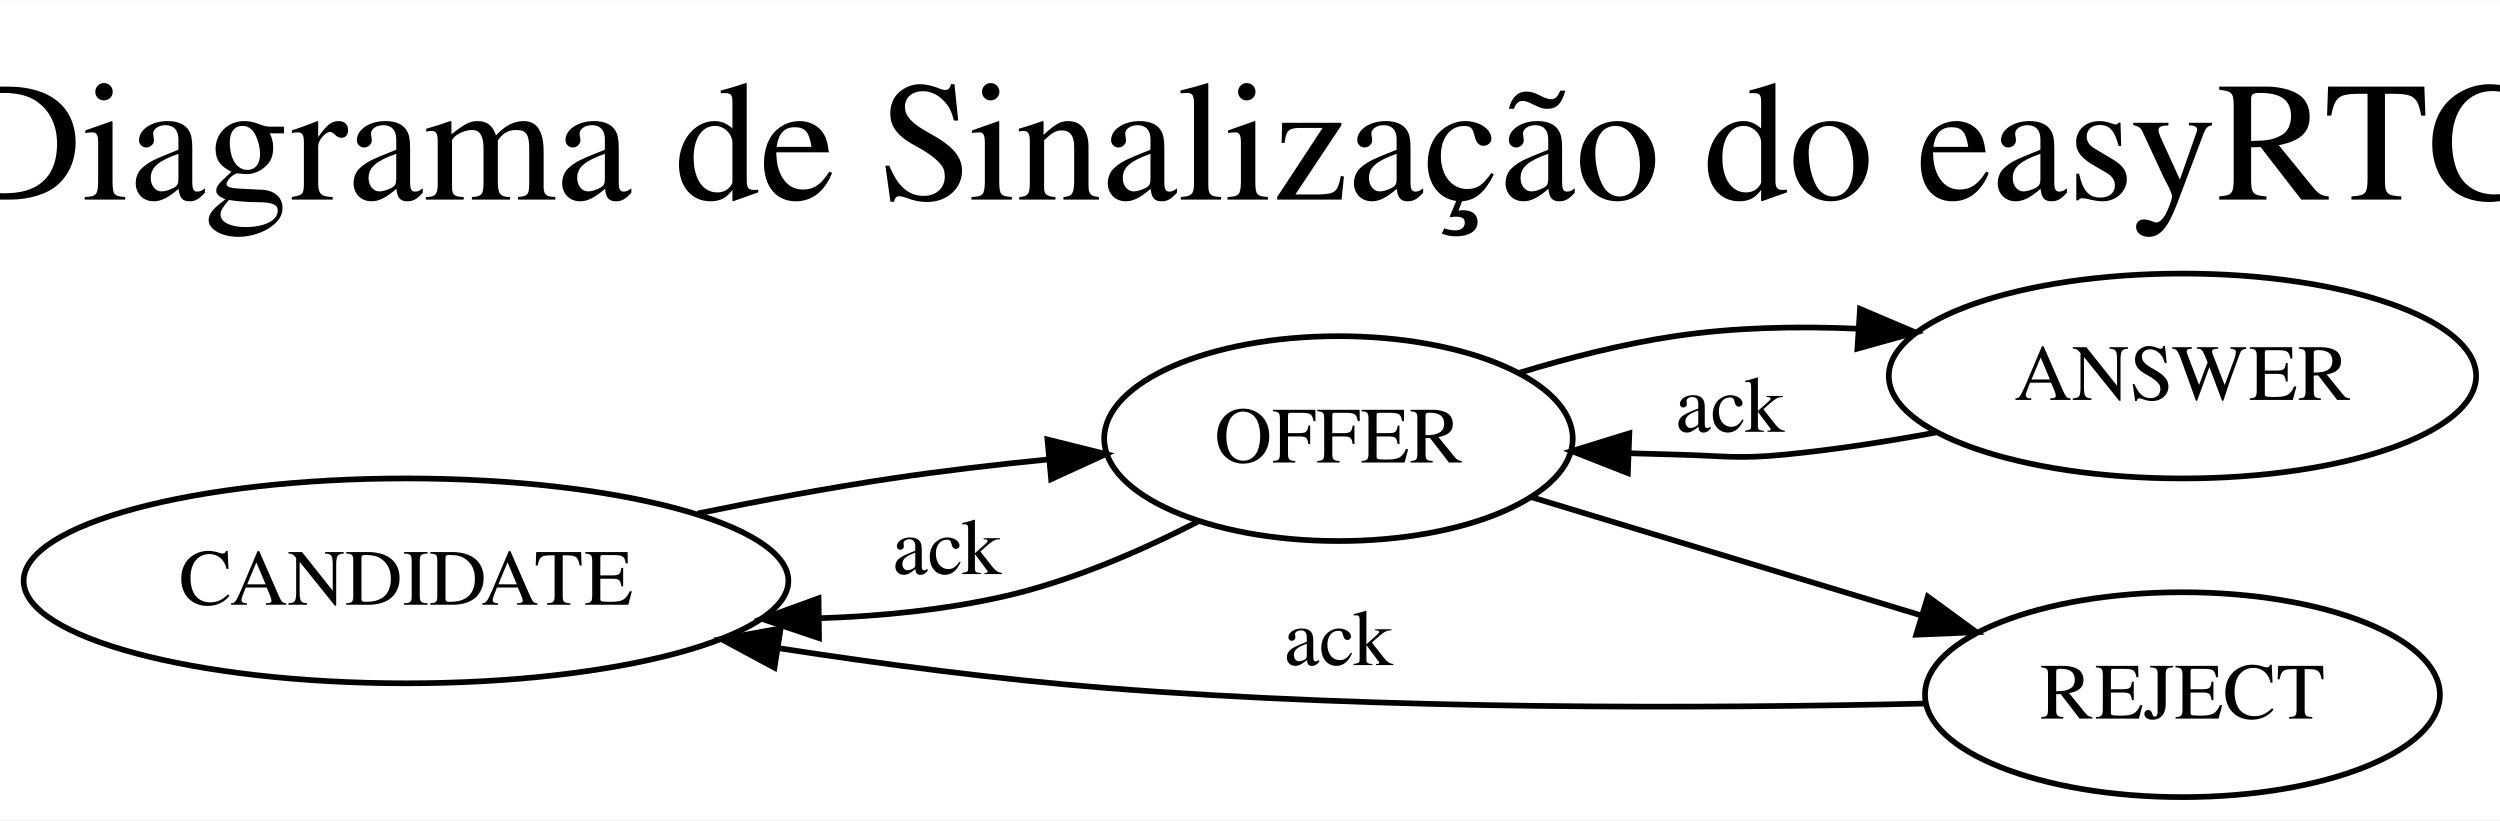
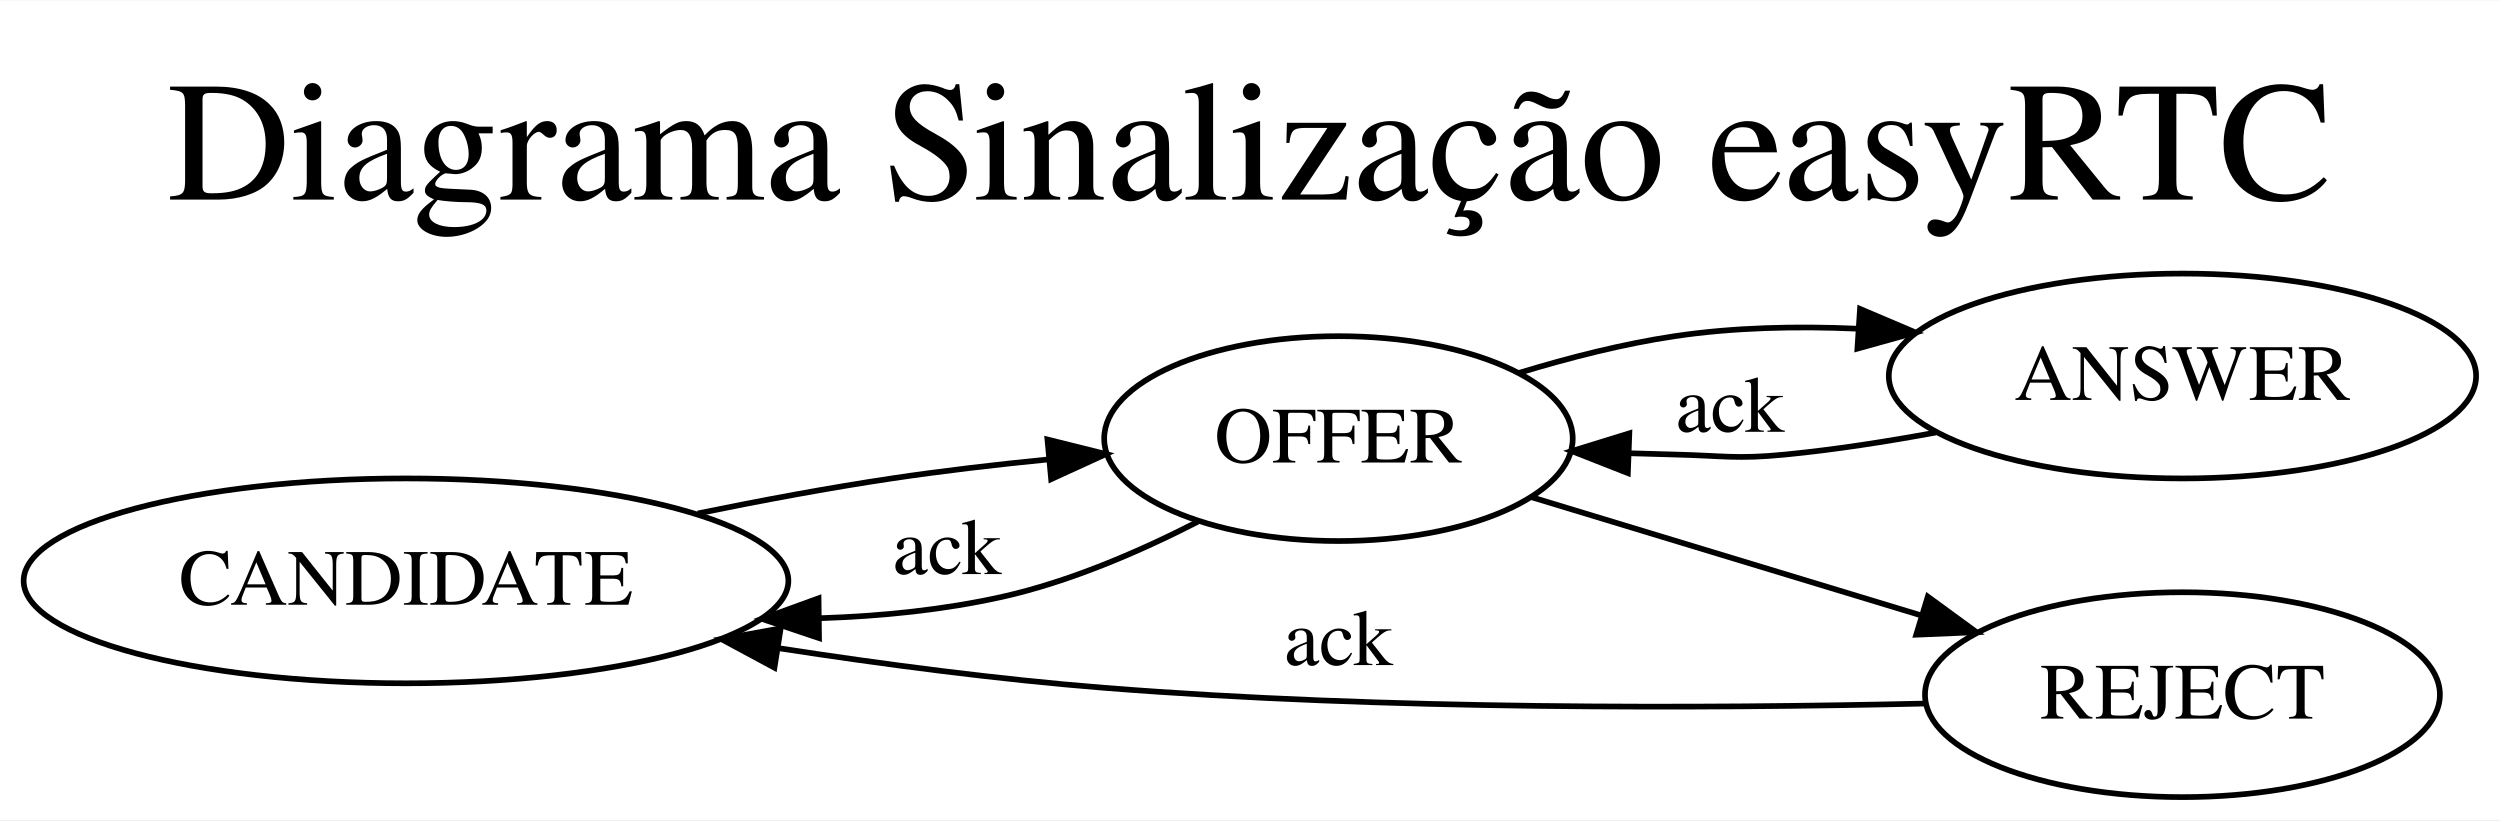
<svg xmlns="http://www.w3.org/2000/svg" width="576pt" height="189pt" viewBox="0.00 0.00 576.00 188.80">
  <g id="graph0" class="graph" transform="scale(1.3111 1.3111) rotate(0) translate(4 140)">
    <polygon fill="#ffffff" stroke="transparent" points="-4,4 -4,-140 435.325,-140 435.325,4 -4,4" />
-     <text text-anchor="middle" x="215.663" y="-105" font-family="Times,serif" font-size="30.00" fill="#000000">Diagrama de Sinalização do easyRTC</text>
+     <text text-anchor="middle" x="215.663" y="-105" font-family="Times,serif" font-size="30.00" fill="#000000">Diagrama Sinalização easyRTC</text>
    <g id="node1" class="node">
      <ellipse fill="none" stroke="#000000" cx="67.347" cy="-38" rx="67.195" ry="18" />
      <text text-anchor="middle" x="67.347" y="-33.8" font-family="Times,serif" font-size="14.00" fill="#000000">CANDIDATE</text>
    </g>
    <g id="node2" class="node">
      <ellipse fill="none" stroke="#000000" cx="231.208" cy="-63" rx="41.168" ry="18" />
      <text text-anchor="middle" x="231.208" y="-58.8" font-family="Times,serif" font-size="14.00" fill="#000000">OFFER</text>
    </g>
    <g id="edge1" class="edge">
      <path fill="none" stroke="#000000" d="M118.618,-49.845C129.804,-52.14 141.611,-54.343 152.694,-56 161.544,-57.323 170.996,-58.427 180.165,-59.337" />
      <polygon fill="#000000" stroke="#000000" points="180.067,-62.843 190.348,-60.284 180.715,-55.873 180.067,-62.843" />
    </g>
    <g id="edge3" class="edge">
      <path fill="none" stroke="#000000" d="M206.491,-48.399C196.225,-43.136 183.961,-37.846 172.123,-35.2 161.896,-32.914 150.967,-31.798 140.17,-31.442" />
      <polygon fill="#000000" stroke="#000000" points="139.927,-27.939 129.886,-31.32 139.843,-34.938 139.927,-27.939" />
      <text text-anchor="middle" x="162.409" y="-39.2" font-family="Times,serif" font-size="14.00" fill="#000000">ack</text>
    </g>
    <g id="node3" class="node">
      <ellipse fill="none" stroke="#000000" cx="379.523" cy="-74" rx="51.605" ry="18" />
      <text text-anchor="middle" x="379.523" y="-69.8" font-family="Times,serif" font-size="14.00" fill="#000000">ANSWER</text>
    </g>
    <g id="edge2" class="edge">
      <path fill="none" stroke="#000000" d="M263.009,-74.567C271.734,-77.222 281.276,-79.657 290.292,-81 300.658,-82.544 311.755,-82.789 322.479,-82.311" />
      <polygon fill="#000000" stroke="#000000" points="322.86,-85.794 332.611,-81.651 322.404,-78.809 322.86,-85.794" />
    </g>
    <g id="node4" class="node">
      <ellipse fill="none" stroke="#000000" cx="379.523" cy="-18" rx="45.242" ry="18" />
      <text text-anchor="middle" x="379.523" y="-13.8" font-family="Times,serif" font-size="14.00" fill="#000000">REJECT</text>
    </g>
    <g id="edge5" class="edge">
      <path fill="none" stroke="#000000" d="M265.234,-52.676C285.481,-46.533 311.439,-38.657 333.498,-31.964" />
      <polygon fill="#000000" stroke="#000000" points="334.772,-35.236 343.325,-28.983 332.739,-28.537 334.772,-35.236" />
    </g>
    <g id="edge4" class="edge">
      <path fill="none" stroke="#000000" d="M336.153,-64.066C327.445,-62.456 318.327,-61.043 309.721,-60.2 301.127,-59.359 298.924,-59.996 290.292,-60.2 287.731,-60.261 285.109,-60.336 282.462,-60.423" />
      <polygon fill="#000000" stroke="#000000" points="282.063,-56.935 272.2,-60.806 282.324,-63.93 282.063,-56.935" />
      <text text-anchor="middle" x="300.006" y="-64.2" font-family="Times,serif" font-size="14.00" fill="#000000">ack</text>
    </g>
    <g id="edge6" class="edge">
      <path fill="none" stroke="#000000" d="M334.288,-16.441C295.867,-15.559 239.293,-15.301 190.123,-19.2 171.442,-20.682 151.295,-23.324 132.83,-26.168" />
      <polygon fill="#000000" stroke="#000000" points="132.094,-22.741 122.765,-27.763 133.19,-29.655 132.094,-22.741" />
      <text text-anchor="middle" x="231.208" y="-23.2" font-family="Times,serif" font-size="14.00" fill="#000000">ack</text>
    </g>
  </g>
</svg>
